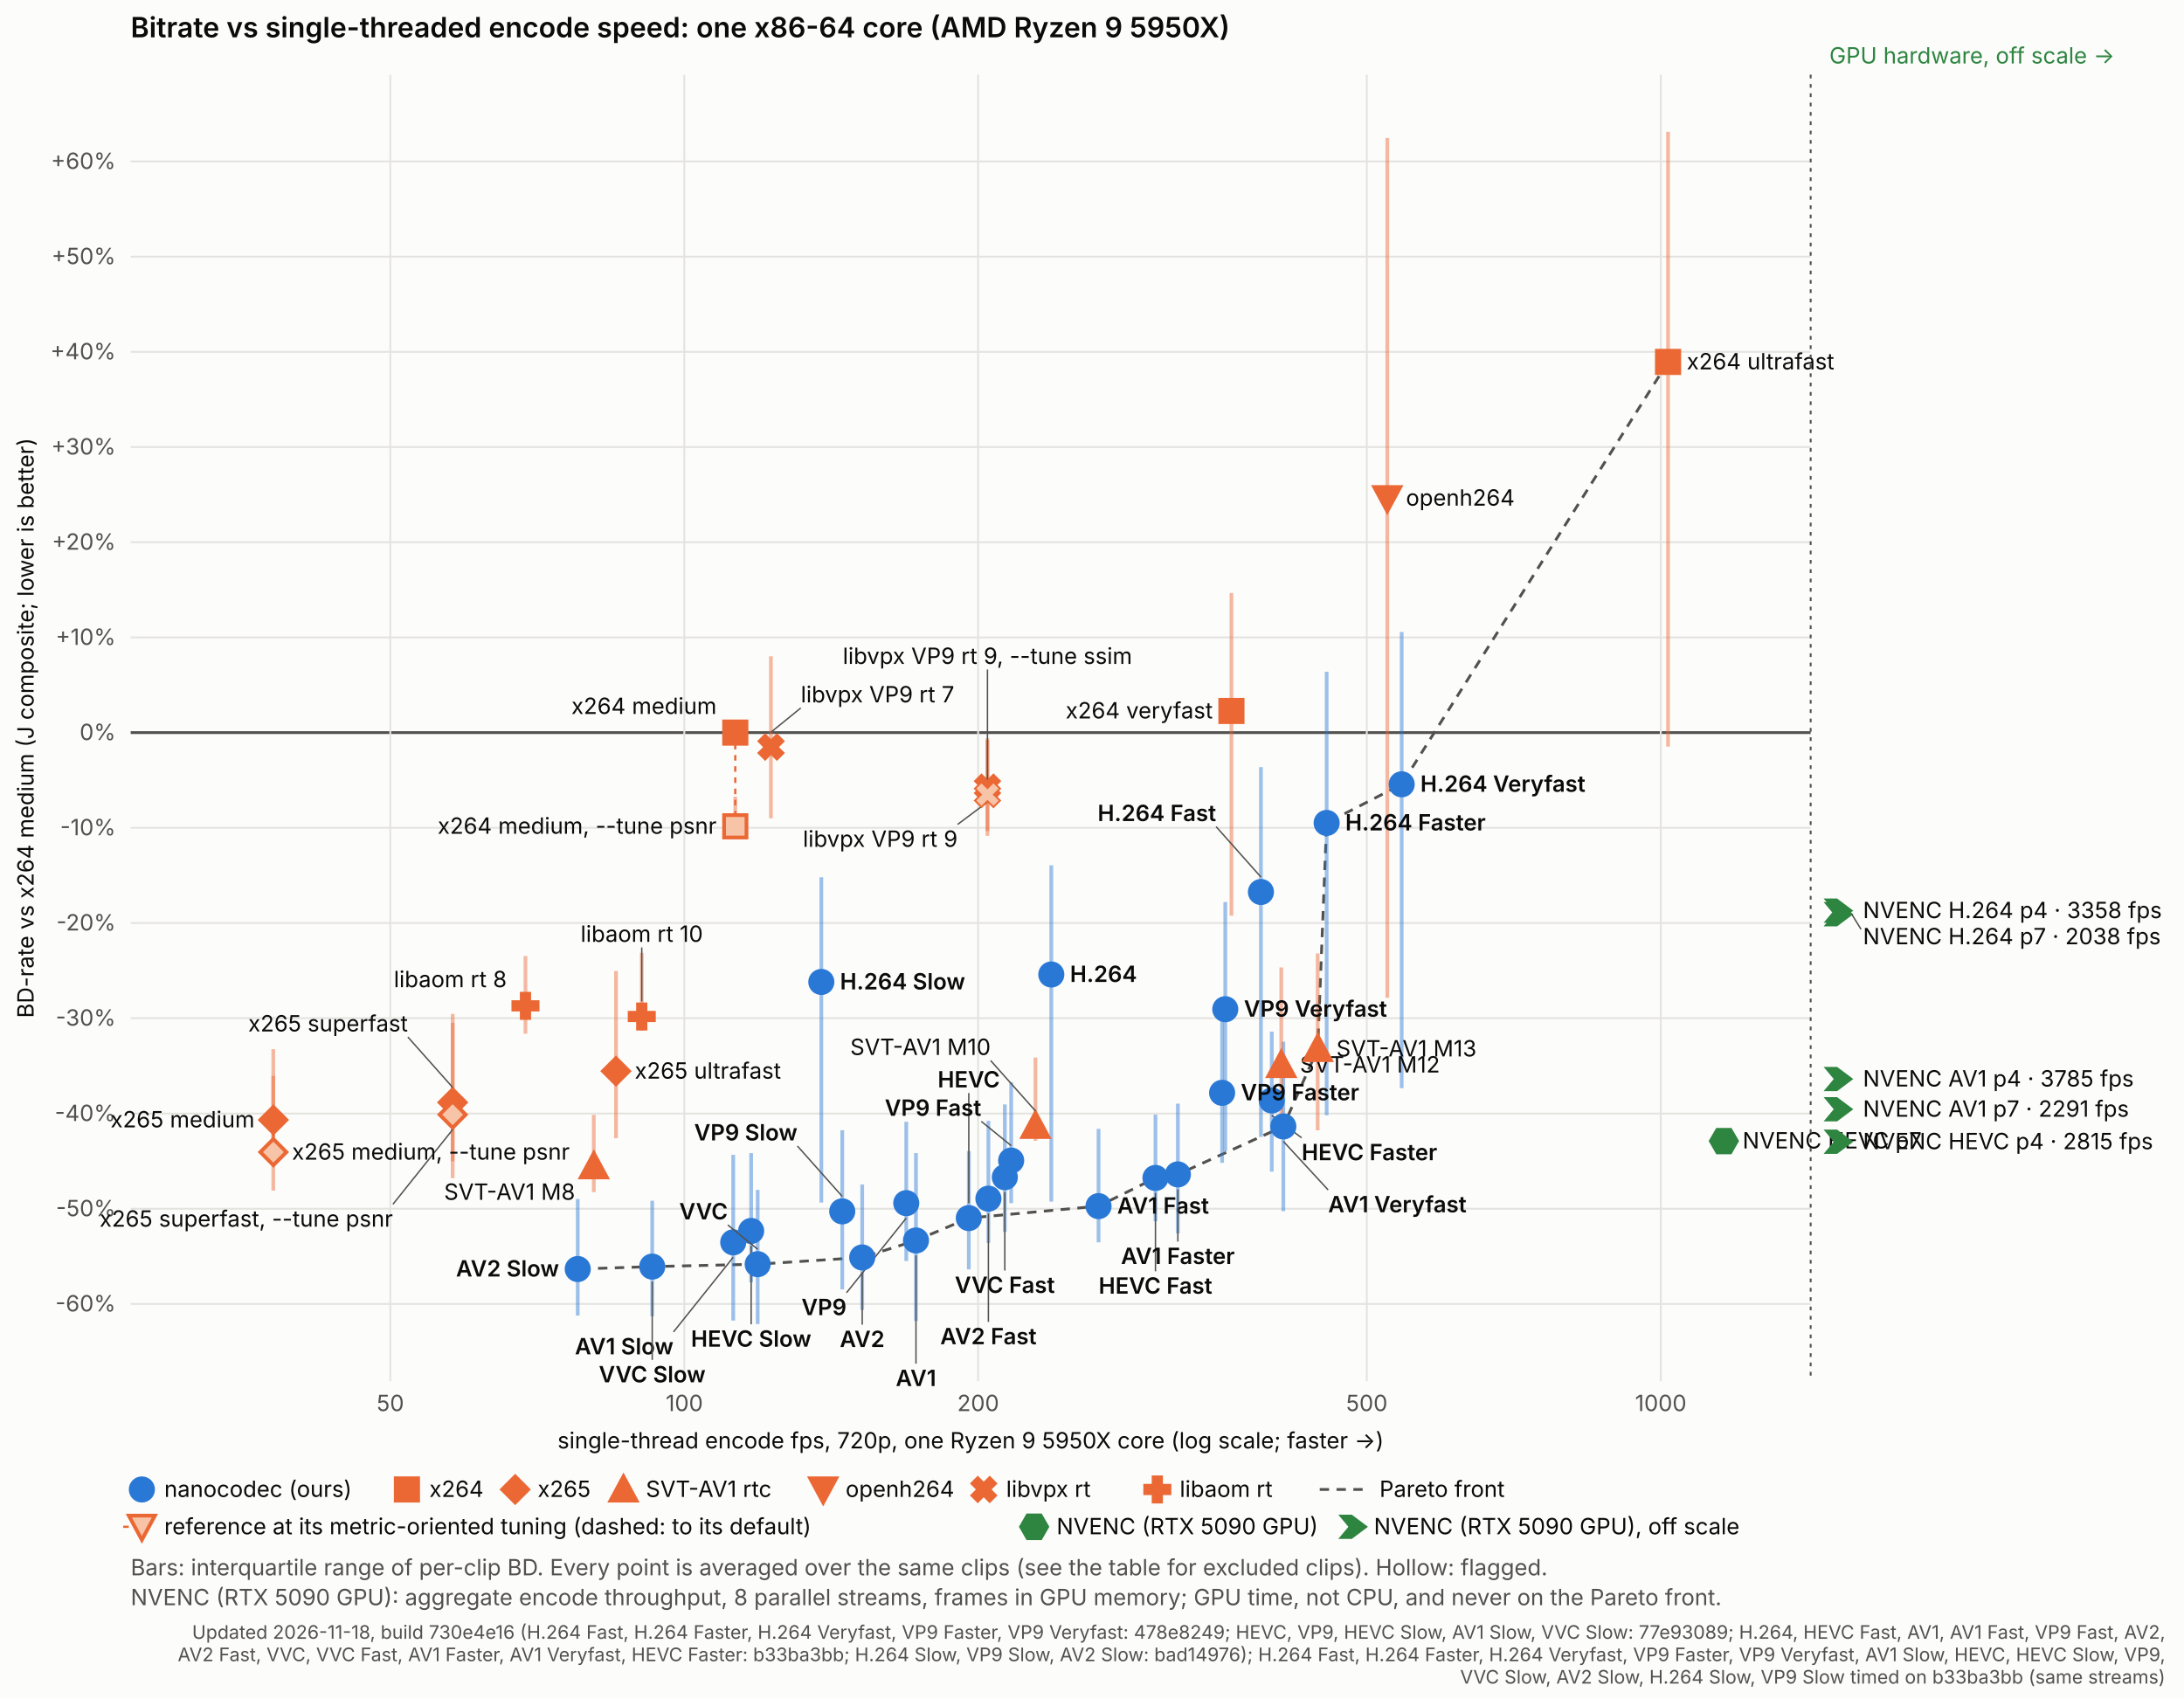
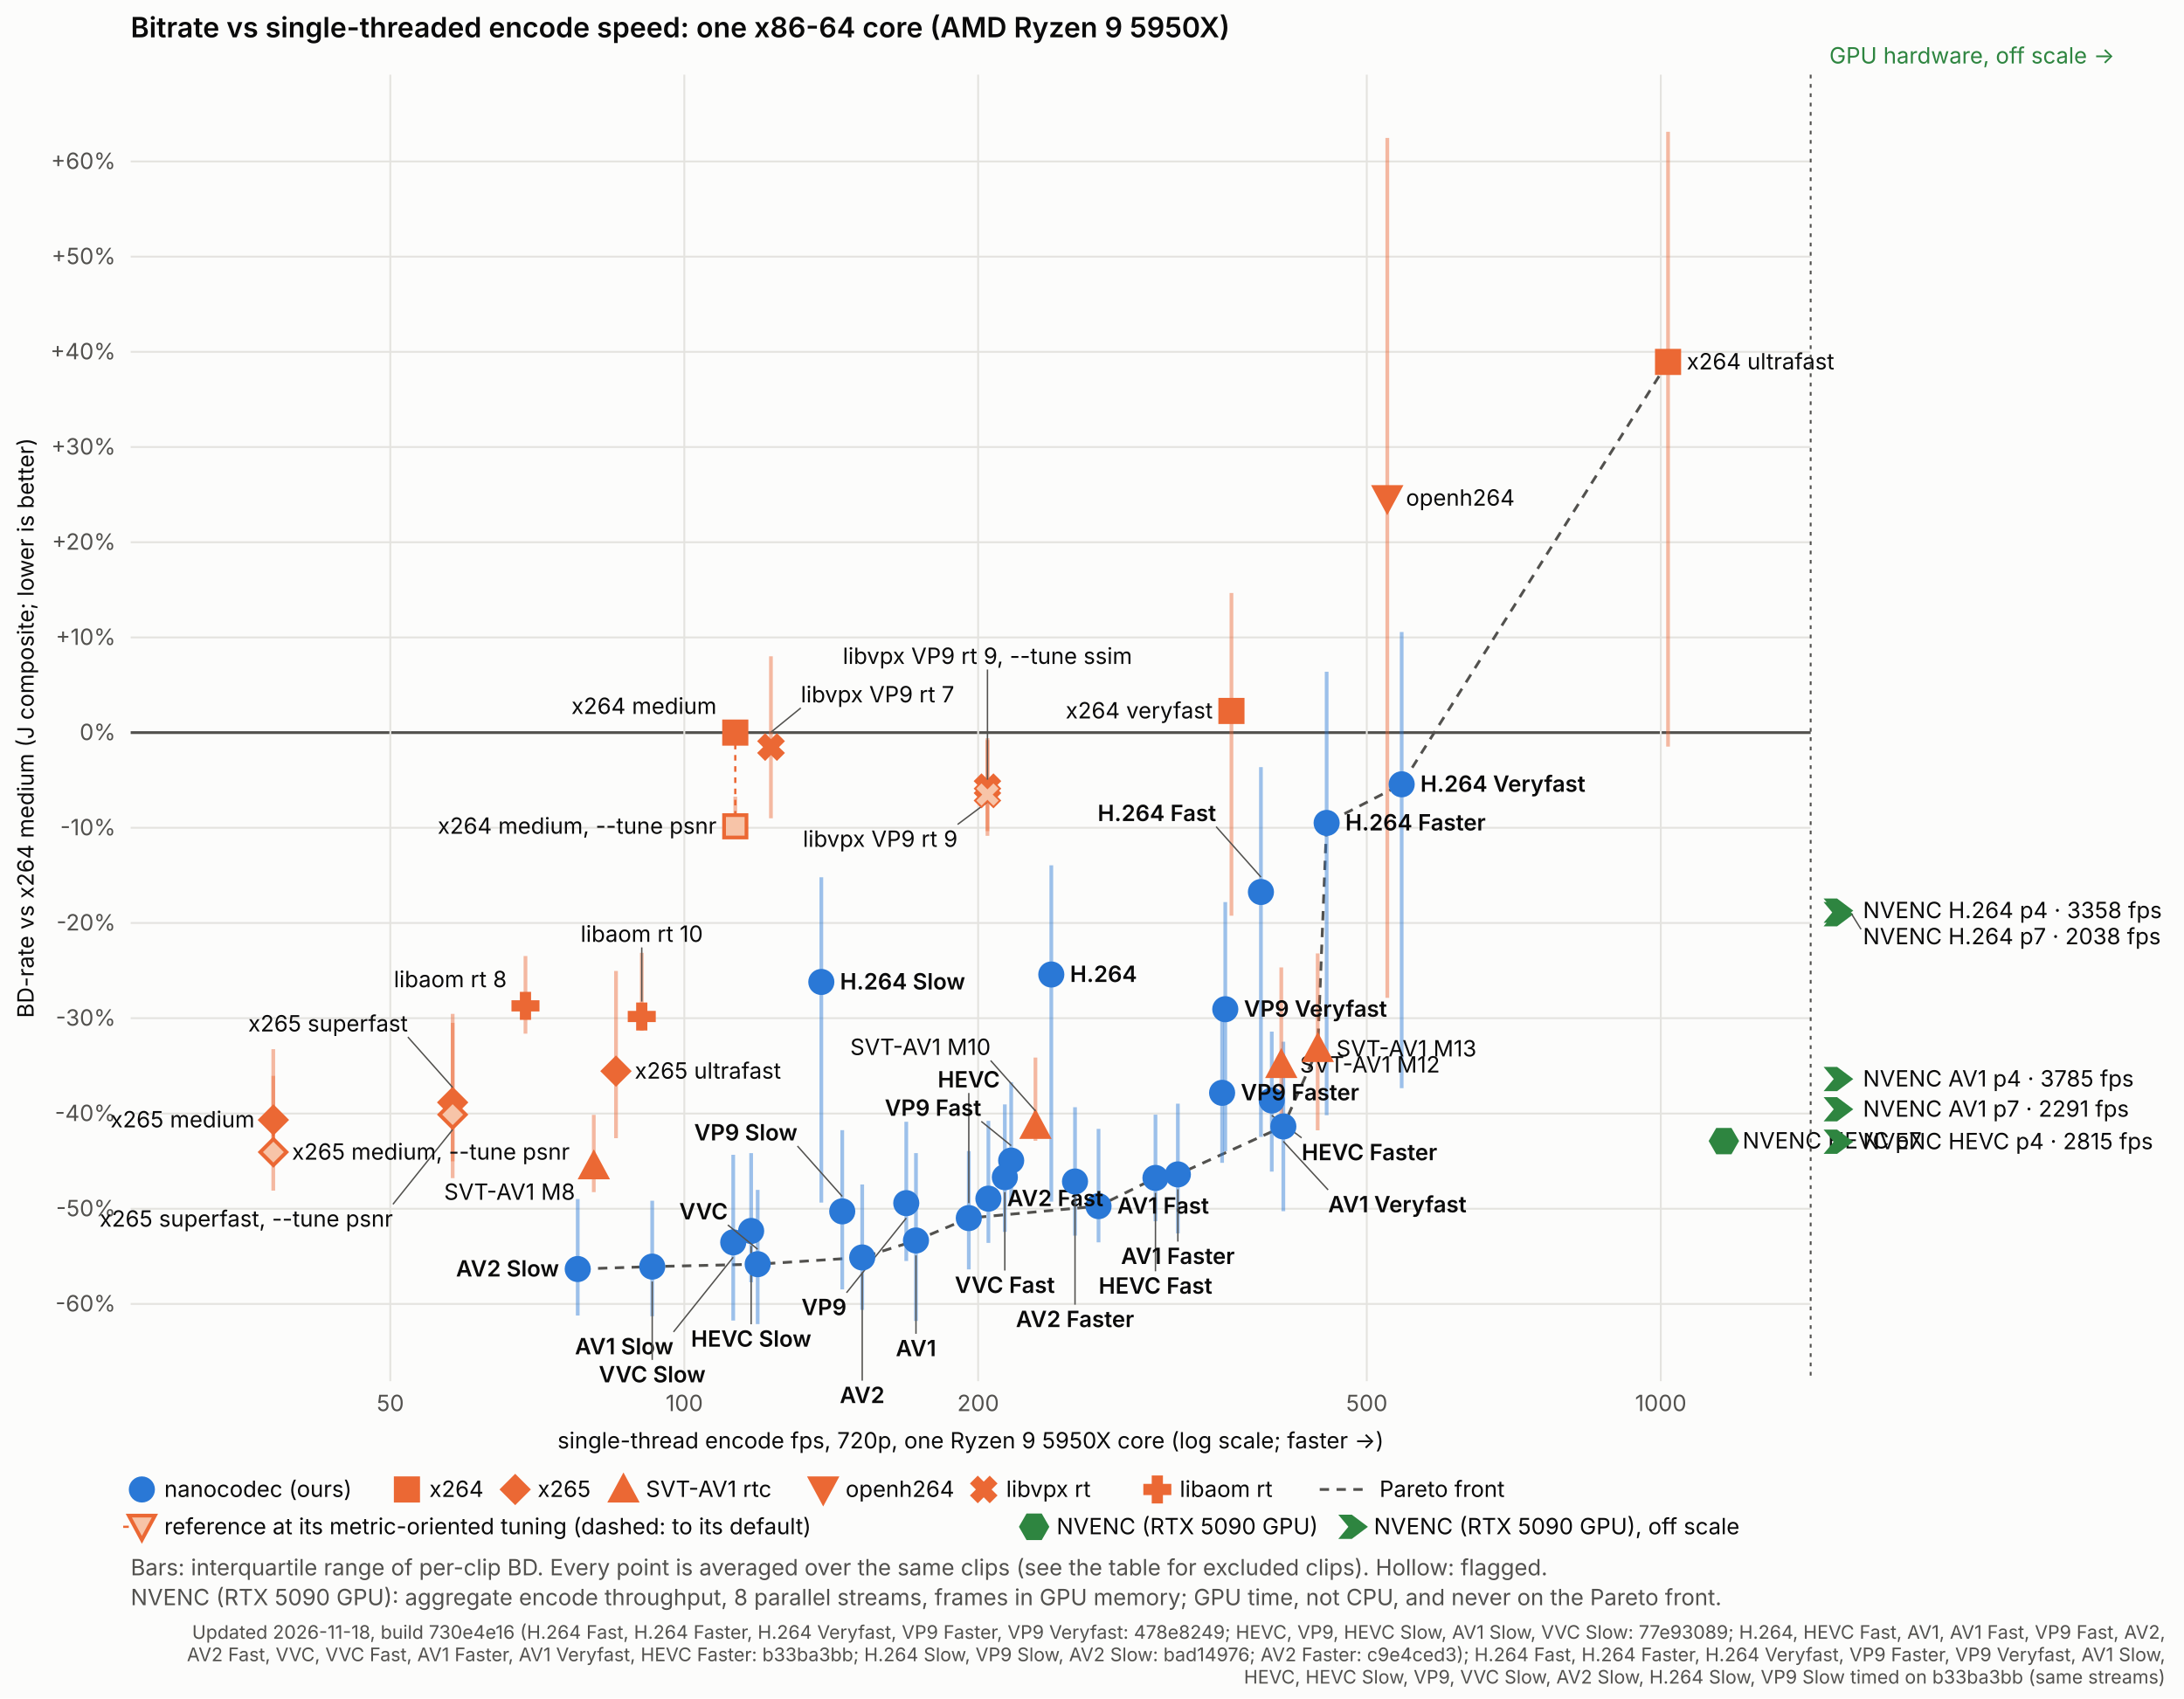
<svg xmlns="http://www.w3.org/2000/svg" viewBox="0 0 1170 910" width="1170" height="910" font-family="system-ui, -apple-system, Segoe UI, sans-serif" font-size="12">
  <rect width="1170" height="910" fill="#fcfcfb" />
  <text x="70" y="20" font-size="15" font-weight="600" fill="#0b0b0b">Bitrate vs single-threaded encode speed: one x86-64 core (AMD Ryzen 9 5950X)</text>
  <text x="70" y="35" fill="#52514e" />
  <line x1="70" x2="970" y1="698.6" y2="698.6" stroke="#e4e3df" stroke-width="1" />
  <text x="62" y="702.6" text-anchor="end" fill="#52514e">-60%</text>
  <line x1="70" x2="970" y1="647.6" y2="647.6" stroke="#e4e3df" stroke-width="1" />
  <text x="62" y="651.6" text-anchor="end" fill="#52514e">-50%</text>
  <line x1="70" x2="970" y1="596.6" y2="596.6" stroke="#e4e3df" stroke-width="1" />
  <text x="62" y="600.6" text-anchor="end" fill="#52514e">-40%</text>
  <line x1="70" x2="970" y1="545.5" y2="545.5" stroke="#e4e3df" stroke-width="1" />
  <text x="62" y="549.5" text-anchor="end" fill="#52514e">-30%</text>
  <line x1="70" x2="970" y1="494.5" y2="494.5" stroke="#e4e3df" stroke-width="1" />
  <text x="62" y="498.5" text-anchor="end" fill="#52514e">-20%</text>
  <line x1="70" x2="970" y1="443.5" y2="443.5" stroke="#e4e3df" stroke-width="1" />
  <text x="62" y="447.5" text-anchor="end" fill="#52514e">-10%</text>
  <line x1="70" x2="970" y1="392.5" y2="392.5" stroke="#52514e" stroke-width="1.5" />
  <text x="62" y="396.5" text-anchor="end" fill="#52514e">0%</text>
  <line x1="70" x2="970" y1="341.5" y2="341.5" stroke="#e4e3df" stroke-width="1" />
  <text x="62" y="345.5" text-anchor="end" fill="#52514e">+10%</text>
  <line x1="70" x2="970" y1="290.5" y2="290.5" stroke="#e4e3df" stroke-width="1" />
  <text x="62" y="294.5" text-anchor="end" fill="#52514e">+20%</text>
  <line x1="70" x2="970" y1="239.5" y2="239.5" stroke="#e4e3df" stroke-width="1" />
  <text x="62" y="243.5" text-anchor="end" fill="#52514e">+30%</text>
  <line x1="70" x2="970" y1="188.5" y2="188.5" stroke="#e4e3df" stroke-width="1" />
  <text x="62" y="192.5" text-anchor="end" fill="#52514e">+40%</text>
  <line x1="70" x2="970" y1="137.5" y2="137.5" stroke="#e4e3df" stroke-width="1" />
  <text x="62" y="141.5" text-anchor="end" fill="#52514e">+50%</text>
  <line x1="70" x2="970" y1="86.5" y2="86.5" stroke="#e4e3df" stroke-width="1" />
  <text x="62" y="90.5" text-anchor="end" fill="#52514e">+60%</text>
  <line x1="209.1" x2="209.1" y1="40" y2="740" stroke="#e4e3df" />
  <text x="209.1" y="756" text-anchor="middle" fill="#52514e">50</text>
  <line x1="366.6" x2="366.6" y1="40" y2="740" stroke="#e4e3df" />
  <text x="366.6" y="756" text-anchor="middle" fill="#52514e">100</text>
  <line x1="524.0" x2="524.0" y1="40" y2="740" stroke="#e4e3df" />
  <text x="524.0" y="756" text-anchor="middle" fill="#52514e">200</text>
  <line x1="732.2" x2="732.2" y1="40" y2="740" stroke="#e4e3df" />
  <text x="732.2" y="756" text-anchor="middle" fill="#52514e">500</text>
  <line x1="889.7" x2="889.7" y1="40" y2="740" stroke="#e4e3df" />
  <text x="889.7" y="756" text-anchor="middle" fill="#52514e">1000</text>
  <text x="520.0" y="776" text-anchor="middle" fill="#0b0b0b">single-thread encode fps, 720p, one Ryzen 9 5950X core (log scale; faster →)</text>
  <text transform="translate(18,390.0) rotate(-90)" text-anchor="middle" fill="#0b0b0b">BD-rate vs x264 medium (J composite; lower is better)</text>
  <polyline points="893.6,193.9 750.9,420.2 710.7,440.9 705.9,562.0 687.5,603.5 631.0,629.2 619.0,631.1 588.5,646.2 519.0,652.6 490.7,664.6 461.9,673.7 405.9,677.3 349.4,678.6 309.5,679.9" fill="none" stroke="#52514e" stroke-width="1.5" stroke-dasharray="5 4" />
  <line x1="393.9" y1="392.5" x2="393.9" y2="442.7" stroke="#eb6834" stroke-width="1.2" stroke-dasharray="3 3" />
  <line x1="242.5" y1="590.6" x2="242.5" y2="597.2" stroke="#eb6834" stroke-width="1.2" stroke-dasharray="3 3" />
  <line x1="146.4" y1="600.0" x2="146.4" y2="617.3" stroke="#eb6834" stroke-width="1.2" stroke-dasharray="3 3" />
  <line x1="529.0" y1="421.7" x2="529.0" y2="425.7" stroke="#eb6834" stroke-width="1.2" stroke-dasharray="3 3" />
  <line x1="393.9" x2="393.9" y1="392.5" y2="392.5" stroke="#eb6834" stroke-opacity="0.45" stroke-width="2" />
  <line x1="440.0" x2="440.0" y1="644.3" y2="470.0" stroke="#2a78d6" stroke-opacity="0.45" stroke-width="2" />
  <line x1="563.2" x2="563.2" y1="643.8" y2="463.6" stroke="#2a78d6" stroke-opacity="0.45" stroke-width="2" />
  <line x1="675.5" x2="675.5" y1="609.1" y2="411.0" stroke="#2a78d6" stroke-opacity="0.45" stroke-width="2" />
  <line x1="710.7" x2="710.7" y1="597.5" y2="359.9" stroke="#2a78d6" stroke-opacity="0.45" stroke-width="2" />
  <line x1="750.9" x2="750.9" y1="583.0" y2="338.6" stroke="#2a78d6" stroke-opacity="0.45" stroke-width="2" />
  <line x1="402.4" x2="402.4" y1="687.0" y2="617.8" stroke="#2a78d6" stroke-opacity="0.45" stroke-width="2" />
  <line x1="519.0" x2="519.0" y1="680.1" y2="616.7" stroke="#2a78d6" stroke-opacity="0.45" stroke-width="2" />
  <line x1="619.0" x2="619.0" y1="654.3" y2="597.2" stroke="#2a78d6" stroke-opacity="0.45" stroke-width="2" />
  <line x1="681.3" x2="681.3" y1="627.7" y2="552.7" stroke="#2a78d6" stroke-opacity="0.45" stroke-width="2" />
  <line x1="392.8" x2="392.8" y1="707.5" y2="618.7" stroke="#2a78d6" stroke-opacity="0.45" stroke-width="2" />
  <line x1="490.7" x2="490.7" y1="707.7" y2="617.8" stroke="#2a78d6" stroke-opacity="0.45" stroke-width="2" />
  <line x1="588.5" x2="588.5" y1="665.6" y2="604.8" stroke="#2a78d6" stroke-opacity="0.45" stroke-width="2" />
  <line x1="631.0" x2="631.0" y1="660.8" y2="591.3" stroke="#2a78d6" stroke-opacity="0.45" stroke-width="2" />
  <line x1="687.5" x2="687.5" y1="648.9" y2="558.1" stroke="#2a78d6" stroke-opacity="0.45" stroke-width="2" />
  <line x1="451.2" x2="451.2" y1="690.8" y2="605.5" stroke="#2a78d6" stroke-opacity="0.45" stroke-width="2" />
  <line x1="485.5" x2="485.5" y1="675.6" y2="601.0" stroke="#2a78d6" stroke-opacity="0.45" stroke-width="2" />
  <line x1="541.7" x2="541.7" y1="644.6" y2="579.8" stroke="#2a78d6" stroke-opacity="0.45" stroke-width="2" />
  <line x1="654.7" x2="654.7" y1="623.0" y2="536.5" stroke="#2a78d6" stroke-opacity="0.45" stroke-width="2" />
  <line x1="656.4" x2="656.4" y1="616.8" y2="483.3" stroke="#2a78d6" stroke-opacity="0.45" stroke-width="2" />
  <line x1="309.5" x2="309.5" y1="704.8" y2="642.4" stroke="#2a78d6" stroke-opacity="0.45" stroke-width="2" />
  <line x1="461.9" x2="461.9" y1="701.8" y2="634.6" stroke="#2a78d6" stroke-opacity="0.45" stroke-width="2" />
  <line x1="529.5" x2="529.5" y1="665.9" y2="600.5" stroke="#2a78d6" stroke-opacity="0.45" stroke-width="2" />
+   <line x1="575.9" x2="575.9" y1="662.0" y2="593.2" stroke="#2a78d6" stroke-opacity="0.45" stroke-width="2" />
  <line x1="349.4" x2="349.4" y1="705.2" y2="643.3" stroke="#2a78d6" stroke-opacity="0.45" stroke-width="2" />
  <line x1="405.9" x2="405.9" y1="709.4" y2="637.5" stroke="#2a78d6" stroke-opacity="0.45" stroke-width="2" />
  <line x1="538.3" x2="538.3" y1="660.0" y2="591.7" stroke="#2a78d6" stroke-opacity="0.45" stroke-width="2" />
  <line x1="743.2" x2="743.2" y1="534.6" y2="73.9" stroke="#eb6834" stroke-opacity="0.45" stroke-width="2" />
  <line x1="893.6" x2="893.6" y1="400.0" y2="70.6" stroke="#eb6834" stroke-opacity="0.45" stroke-width="2" />
  <line x1="659.7" x2="659.7" y1="490.6" y2="317.7" stroke="#eb6834" stroke-opacity="0.45" stroke-width="2" />
  <line x1="330.0" x2="330.0" y1="609.8" y2="520.2" stroke="#eb6834" stroke-opacity="0.45" stroke-width="2" />
  <line x1="242.5" x2="242.5" y1="622.2" y2="543.2" stroke="#eb6834" stroke-opacity="0.45" stroke-width="2" />
  <line x1="146.4" x2="146.4" y1="613.4" y2="562.1" stroke="#eb6834" stroke-opacity="0.45" stroke-width="2" />
  <line x1="318.1" x2="318.1" y1="638.7" y2="597.3" stroke="#eb6834" stroke-opacity="0.45" stroke-width="2" />
  <line x1="554.7" x2="554.7" y1="611.2" y2="566.6" stroke="#eb6834" stroke-opacity="0.45" stroke-width="2" />
  <line x1="686.4" x2="686.4" y1="609.2" y2="518.3" stroke="#eb6834" stroke-opacity="0.45" stroke-width="2" />
  <line x1="705.9" x2="705.9" y1="605.6" y2="510.8" stroke="#eb6834" stroke-opacity="0.45" stroke-width="2" />
  <line x1="413.0" x2="413.0" y1="438.4" y2="351.6" stroke="#eb6834" stroke-opacity="0.45" stroke-width="2" />
  <line x1="529.0" x2="529.0" y1="445.3" y2="396.5" stroke="#eb6834" stroke-opacity="0.45" stroke-width="2" />
  <line x1="281.5" x2="281.5" y1="553.8" y2="512.2" stroke="#eb6834" stroke-opacity="0.45" stroke-width="2" />
  <line x1="343.8" x2="343.8" y1="552.2" y2="510.5" stroke="#eb6834" stroke-opacity="0.45" stroke-width="2" />
  <line x1="393.9" x2="393.9" y1="445.1" y2="426.8" stroke="#eb6834" stroke-opacity="0.45" stroke-width="2" />
  <line x1="242.5" x2="242.5" y1="631.2" y2="548.0" stroke="#eb6834" stroke-opacity="0.45" stroke-width="2" />
  <line x1="146.4" x2="146.4" y1="637.9" y2="576.4" stroke="#eb6834" stroke-opacity="0.45" stroke-width="2" />
  <line x1="529.0" x2="529.0" y1="447.8" y2="395.5" stroke="#eb6834" stroke-opacity="0.45" stroke-width="2" />
  <g>
    <rect x="387.9" y="386.5" width="12" height="12" fill="#eb6834" stroke="#eb6834" stroke-width="2" />
  </g>
  <text x="383.9" y="382.5" text-anchor="end" fill="#0b0b0b">x264 medium</text>
  <g>
    <circle cx="440.0" cy="526.1" r="6" fill="#2a78d6" stroke="#2a78d6" stroke-width="2" />
  </g>
  <text x="450.0" y="530.1" text-anchor="start" fill="#0b0b0b" font-weight="600">H.264 Slow</text>
  <g>
    <circle cx="563.2" cy="522.1" r="6" fill="#2a78d6" stroke="#2a78d6" stroke-width="2" />
  </g>
  <text x="573.2" y="526.1" text-anchor="start" fill="#0b0b0b" font-weight="600">H.264</text>
  <g>
    <circle cx="675.5" cy="477.9" r="6" fill="#2a78d6" stroke="#2a78d6" stroke-width="2" />
  </g>
  <line x1="675.5" y1="469.9" x2="651.5" y2="442.9" stroke="#52514e" stroke-width="0.75" />
  <text x="651.5" y="439.9" text-anchor="end" fill="#0b0b0b" font-weight="600">H.264 Fast</text>
  <g>
    <circle cx="710.7" cy="440.9" r="6" fill="#2a78d6" stroke="#2a78d6" stroke-width="2" />
  </g>
  <text x="720.7" y="444.9" text-anchor="start" fill="#0b0b0b" font-weight="600">H.264 Faster</text>
  <g>
    <circle cx="750.9" cy="420.2" r="6" fill="#2a78d6" stroke="#2a78d6" stroke-width="2" />
  </g>
  <text x="760.9" y="424.2" text-anchor="start" fill="#0b0b0b" font-weight="600">H.264 Veryfast</text>
  <g>
    <circle cx="402.4" cy="659.5" r="6" fill="#2a78d6" stroke="#2a78d6" stroke-width="2" />
  </g>
  <line x1="402.4" y1="667.5" x2="402.4" y2="709.5" stroke="#52514e" stroke-width="0.75" />
  <text x="402.4" y="721.5" text-anchor="middle" fill="#0b0b0b" font-weight="600">HEVC Slow</text>
  <g>
    <circle cx="519.0" cy="652.6" r="6" fill="#2a78d6" stroke="#2a78d6" stroke-width="2" />
  </g>
  <line x1="519.0" y1="644.6" x2="519.0" y2="585.6" stroke="#52514e" stroke-width="0.75" />
  <text x="519.0" y="582.6" text-anchor="middle" fill="#0b0b0b" font-weight="600">HEVC</text>
  <g>
    <circle cx="619.0" cy="631.1" r="6" fill="#2a78d6" stroke="#2a78d6" stroke-width="2" />
  </g>
  <line x1="619.0" y1="639.1" x2="619.0" y2="681.1" stroke="#52514e" stroke-width="0.75" />
  <text x="619.0" y="693.1" text-anchor="middle" fill="#0b0b0b" font-weight="600">HEVC Fast</text>
  <g>
    <circle cx="681.3" cy="589.6" r="6" fill="#2a78d6" stroke="#2a78d6" stroke-width="2" />
  </g>
  <line x1="681.3" y1="597.6" x2="697.3" y2="609.6" stroke="#52514e" stroke-width="0.75" />
  <text x="697.3" y="621.6" text-anchor="start" fill="#0b0b0b" font-weight="600">HEVC Faster</text>
  <g>
    <circle cx="392.8" cy="665.6" r="6" fill="#2a78d6" stroke="#2a78d6" stroke-width="2" />
  </g>
  <line x1="392.8" y1="673.6" x2="360.8" y2="713.6" stroke="#52514e" stroke-width="0.75" />
  <text x="360.8" y="725.6" text-anchor="end" fill="#0b0b0b" font-weight="600">AV1 Slow</text>
  <g>
    <circle cx="490.7" cy="664.6" r="6" fill="#2a78d6" stroke="#2a78d6" stroke-width="2" />
  </g>
-   <line x1="490.7" y1="672.6" x2="490.7" y2="730.6" stroke="#52514e" stroke-width="0.75" />
-   <text x="490.7" y="742.6" text-anchor="middle" fill="#0b0b0b" font-weight="600">AV1</text>
+   <line x1="490.7" y1="672.6" x2="490.7" y2="714.6" stroke="#52514e" stroke-width="0.75" />
+   <text x="490.7" y="726.6" text-anchor="middle" fill="#0b0b0b" font-weight="600">AV1</text>
  <g>
    <circle cx="588.5" cy="646.2" r="6" fill="#2a78d6" stroke="#2a78d6" stroke-width="2" />
  </g>
  <text x="598.5" y="650.2" text-anchor="start" fill="#0b0b0b" font-weight="600">AV1 Fast</text>
  <g>
    <circle cx="631.0" cy="629.2" r="6" fill="#2a78d6" stroke="#2a78d6" stroke-width="2" />
  </g>
  <line x1="631.0" y1="637.2" x2="631.0" y2="665.2" stroke="#52514e" stroke-width="0.75" />
  <text x="631.0" y="677.2" text-anchor="middle" fill="#0b0b0b" font-weight="600">AV1 Faster</text>
  <g>
    <circle cx="687.5" cy="603.5" r="6" fill="#2a78d6" stroke="#2a78d6" stroke-width="2" />
  </g>
  <line x1="687.5" y1="611.5" x2="711.5" y2="637.5" stroke="#52514e" stroke-width="0.75" />
  <text x="711.5" y="649.5" text-anchor="start" fill="#0b0b0b" font-weight="600">AV1 Veryfast</text>
  <g>
    <circle cx="451.2" cy="649.0" r="6" fill="#2a78d6" stroke="#2a78d6" stroke-width="2" />
  </g>
  <line x1="451.2" y1="641.0" x2="427.2" y2="614.0" stroke="#52514e" stroke-width="0.75" />
  <text x="427.2" y="611.0" text-anchor="end" fill="#0b0b0b" font-weight="600">VP9 Slow</text>
  <g>
    <circle cx="485.5" cy="644.6" r="6" fill="#2a78d6" stroke="#2a78d6" stroke-width="2" />
  </g>
  <line x1="485.5" y1="652.6" x2="453.5" y2="692.6" stroke="#52514e" stroke-width="0.75" />
  <text x="453.5" y="704.6" text-anchor="end" fill="#0b0b0b" font-weight="600">VP9</text>
  <g>
    <circle cx="541.7" cy="621.8" r="6" fill="#2a78d6" stroke="#2a78d6" stroke-width="2" />
  </g>
  <line x1="541.7" y1="613.8" x2="525.7" y2="600.8" stroke="#52514e" stroke-width="0.75" />
  <text x="525.7" y="597.8" text-anchor="end" fill="#0b0b0b" font-weight="600">VP9 Fast</text>
  <g>
    <circle cx="654.7" cy="585.5" r="6" fill="#2a78d6" stroke="#2a78d6" stroke-width="2" />
  </g>
  <text x="664.7" y="589.5" text-anchor="start" fill="#0b0b0b" font-weight="600">VP9 Faster</text>
  <g>
    <circle cx="656.4" cy="540.7" r="6" fill="#2a78d6" stroke="#2a78d6" stroke-width="2" />
  </g>
  <text x="666.4" y="544.7" text-anchor="start" fill="#0b0b0b" font-weight="600">VP9 Veryfast</text>
  <g>
    <circle cx="309.5" cy="679.9" r="6" fill="#2a78d6" stroke="#2a78d6" stroke-width="2" />
  </g>
  <text x="299.5" y="683.9" text-anchor="end" fill="#0b0b0b" font-weight="600">AV2 Slow</text>
  <g>
    <circle cx="461.9" cy="673.7" r="6" fill="#2a78d6" stroke="#2a78d6" stroke-width="2" />
  </g>
-   <line x1="461.9" y1="681.7" x2="461.9" y2="709.7" stroke="#52514e" stroke-width="0.75" />
-   <text x="461.9" y="721.7" text-anchor="middle" fill="#0b0b0b" font-weight="600">AV2</text>
+   <line x1="461.9" y1="681.7" x2="461.9" y2="739.7" stroke="#52514e" stroke-width="0.75" />
+   <text x="461.9" y="751.7" text-anchor="middle" fill="#0b0b0b" font-weight="600">AV2</text>
  <g>
    <circle cx="529.5" cy="642.2" r="6" fill="#2a78d6" stroke="#2a78d6" stroke-width="2" />
  </g>
-   <line x1="529.5" y1="650.2" x2="529.5" y2="708.2" stroke="#52514e" stroke-width="0.75" />
-   <text x="529.5" y="720.2" text-anchor="middle" fill="#0b0b0b" font-weight="600">AV2 Fast</text>
+   <text x="539.5" y="646.2" text-anchor="start" fill="#0b0b0b" font-weight="600">AV2 Fast</text>
+   <g>
+     <circle cx="575.9" cy="633.0" r="6" fill="#2a78d6" stroke="#2a78d6" stroke-width="2" />
+   </g>
+   <line x1="575.9" y1="641.0" x2="575.9" y2="699.0" stroke="#52514e" stroke-width="0.75" />
+   <text x="575.9" y="711.0" text-anchor="middle" fill="#0b0b0b" font-weight="600">AV2 Faster</text>
  <g>
    <circle cx="349.4" cy="678.6" r="6" fill="#2a78d6" stroke="#2a78d6" stroke-width="2" />
  </g>
  <line x1="349.4" y1="686.6" x2="349.4" y2="728.6" stroke="#52514e" stroke-width="0.75" />
  <text x="349.4" y="740.6" text-anchor="middle" fill="#0b0b0b" font-weight="600">VVC Slow</text>
  <g>
    <circle cx="405.9" cy="677.3" r="6" fill="#2a78d6" stroke="#2a78d6" stroke-width="2" />
  </g>
  <line x1="405.9" y1="669.3" x2="389.9" y2="656.3" stroke="#52514e" stroke-width="0.75" />
  <text x="389.9" y="653.3" text-anchor="end" fill="#0b0b0b" font-weight="600">VVC</text>
  <g>
    <circle cx="538.3" cy="630.7" r="6" fill="#2a78d6" stroke="#2a78d6" stroke-width="2" />
  </g>
  <line x1="538.3" y1="638.7" x2="538.3" y2="680.7" stroke="#52514e" stroke-width="0.75" />
  <text x="538.3" y="692.7" text-anchor="middle" fill="#0b0b0b" font-weight="600">VVC Fast</text>
  <g>
    <polygon points="743.171,273.937 750.171,260.937 736.171,260.937" fill="#eb6834" stroke="#eb6834" stroke-width="2" />
  </g>
  <text x="753.2" y="270.9" text-anchor="start" fill="#0b0b0b">openh264</text>
  <g>
    <rect x="887.6" y="187.9" width="12" height="12" fill="#eb6834" stroke="#eb6834" stroke-width="2" />
  </g>
  <text x="903.6" y="197.9" text-anchor="start" fill="#0b0b0b">x264 ultrafast</text>
  <g>
    <rect x="653.7" y="374.9" width="12" height="12" fill="#eb6834" stroke="#eb6834" stroke-width="2" />
  </g>
  <text x="649.7" y="384.9" text-anchor="end" fill="#0b0b0b">x264 veryfast</text>
  <g>
    <polygon points="329.978,566.875 336.978,573.875 329.978,580.875 322.978,573.875" fill="#eb6834" stroke="#eb6834" stroke-width="2" />
  </g>
  <text x="340.0" y="577.9" text-anchor="start" fill="#0b0b0b">x265 ultrafast</text>
  <g>
    <polygon points="242.489,583.629 249.489,590.629 242.489,597.629 235.489,590.629" fill="#eb6834" stroke="#eb6834" stroke-width="2" />
  </g>
  <line x1="242.5" y1="582.6" x2="218.5" y2="555.6" stroke="#52514e" stroke-width="0.75" />
  <text x="218.5" y="552.6" text-anchor="end" fill="#0b0b0b">x265 superfast</text>
  <g>
    <polygon points="146.449,593.015 153.449,600.015 146.449,607.015 139.449,600.015" fill="#eb6834" stroke="#eb6834" stroke-width="2" />
  </g>
  <text x="136.4" y="604.0" text-anchor="end" fill="#0b0b0b">x265 medium</text>
  <g>
    <polygon points="318.125,617.842 325.125,630.842 311.125,630.842" fill="#eb6834" stroke="#eb6834" stroke-width="2" />
  </g>
  <text x="308.1" y="642.8" text-anchor="end" fill="#0b0b0b">SVT-AV1 M8</text>
  <g>
    <polygon points="554.706,596.176 561.706,609.176 547.706,609.176" fill="#eb6834" stroke="#eb6834" stroke-width="2" />
  </g>
  <line x1="554.7" y1="595.2" x2="530.7" y2="568.2" stroke="#52514e" stroke-width="0.75" />
  <text x="530.7" y="565.2" text-anchor="end" fill="#0b0b0b">SVT-AV1 M10</text>
  <g>
    <polygon points="686.399,563.589 693.399,576.589 679.399,576.589" fill="#eb6834" stroke="#eb6834" stroke-width="2" />
  </g>
  <text x="696.4" y="574.6" text-anchor="start" fill="#0b0b0b">SVT-AV1 M12</text>
  <g>
    <polygon points="705.948,555.002 712.948,568.002 698.948,568.002" fill="#eb6834" stroke="#eb6834" stroke-width="2" />
  </g>
  <text x="715.9" y="566.0" text-anchor="start" fill="#0b0b0b">SVT-AV1 M13</text>
  <g>
    <polygon points="416.2,393.5 419.8,397.1 416.6,400.3 419.8,403.4 416.2,407.0 413.0,403.8 409.9,407.0 406.3,403.4 409.5,400.3 406.3,397.1 409.9,393.5 413.0,396.7" fill="#eb6834" stroke="#eb6834" stroke-width="1" />
  </g>
  <line x1="413.0" y1="392.3" x2="429.0" y2="379.3" stroke="#52514e" stroke-width="0.75" />
  <text x="429.0" y="376.3" text-anchor="start" fill="#0b0b0b">libvpx VP9 rt 7</text>
  <g>
    <polygon points="532.2,415.0 535.7,418.5 532.5,421.7 535.7,424.9 532.2,428.4 529.0,425.2 525.8,428.4 522.3,424.9 525.5,421.7 522.3,418.5 525.8,415.0 529.0,418.2" fill="#eb6834" stroke="#eb6834" stroke-width="1" />
  </g>
  <line x1="529.0" y1="429.7" x2="513.0" y2="441.7" stroke="#52514e" stroke-width="0.75" />
  <text x="513.0" y="453.7" text-anchor="end" fill="#0b0b0b">libvpx VP9 rt 9</text>
  <g>
    <polygon points="279.0,531.9 284.0,531.9 284.0,536.4 288.5,536.4 288.5,541.4 284.0,541.4 284.0,545.9 279.0,545.9 279.0,541.4 274.5,541.4 274.5,536.4 279.0,536.4" fill="#eb6834" stroke="#eb6834" stroke-width="1" />
  </g>
  <text x="271.5" y="528.9" text-anchor="end" fill="#0b0b0b">libaom rt 8</text>
  <g>
    <polygon points="341.3,537.6 346.3,537.6 346.3,542.1 350.8,542.1 350.8,547.1 346.3,547.1 346.3,551.6 341.3,551.6 341.3,547.1 336.8,547.1 336.8,542.1 341.3,542.1" fill="#eb6834" stroke="#eb6834" stroke-width="1" />
  </g>
  <line x1="343.8" y1="536.6" x2="343.8" y2="507.6" stroke="#52514e" stroke-width="0.75" />
  <text x="343.8" y="504.6" text-anchor="middle" fill="#0b0b0b">libaom rt 10</text>
  <g>
    <rect x="387.9" y="436.7" width="12" height="12" fill="#f7c4a8" stroke="#eb6834" stroke-width="2" />
  </g>
  <text x="383.9" y="446.7" text-anchor="end" fill="#0b0b0b">x264 medium, --tune psnr</text>
  <g>
    <polygon points="242.489,590.171 249.489,597.171 242.489,604.171 235.489,597.171" fill="#f7c4a8" stroke="#eb6834" stroke-width="2" />
  </g>
  <line x1="242.5" y1="605.2" x2="210.5" y2="645.2" stroke="#52514e" stroke-width="0.75" />
  <text x="210.5" y="657.2" text-anchor="end" fill="#0b0b0b">x265 superfast, --tune psnr</text>
  <g>
    <polygon points="146.449,610.255 153.449,617.255 146.449,624.255 139.449,617.255" fill="#f7c4a8" stroke="#eb6834" stroke-width="2" />
  </g>
  <text x="156.4" y="621.3" text-anchor="start" fill="#0b0b0b">x265 medium, --tune psnr</text>
  <g>
    <polygon points="532.2,419.0 535.7,422.5 532.5,425.7 535.7,428.9 532.2,432.4 529.0,429.2 525.8,432.4 522.3,428.9 525.5,425.7 522.3,422.5 525.8,419.0 529.0,422.2" fill="#f7c4a8" stroke="#eb6834" stroke-width="1" />
  </g>
  <line x1="529.0" y1="417.7" x2="529.0" y2="358.7" stroke="#52514e" stroke-width="0.75" />
  <text x="529.0" y="355.7" text-anchor="middle" fill="#0b0b0b">libvpx VP9 rt 9, --tune ssim</text>
  <g>
    <polygon points="930.5,611.3 927.0,617.4 920.0,617.4 916.5,611.3 920.0,605.3 927.0,605.3" fill="#2e8540" stroke="#2e8540" stroke-width="2" />
  </g>
  <text x="933.5" y="615.3" text-anchor="start" fill="#0b0b0b">NVENC HEVC p7</text>
  <line x1="970" x2="970" y1="40" y2="740" stroke="#52514e" stroke-dasharray="2 3" />
  <text x="980" y="34" fill="#2e8540">GPU hardware, off scale →</text>
  <g>
    <polygon points="978.0,481.9 984.0,481.9 992.0,487.9 984.0,493.9 978.0,493.9 983.0,487.9" fill="#2e8540" stroke="#2e8540" />
  </g>
  <text x="998" y="491.9" fill="#0b0b0b">NVENC H.264 p4 · 3358 fps</text>
  <g>
    <polygon points="978.0,483.8 984.0,483.8 992.0,489.8 984.0,495.8 978.0,495.8 983.0,489.8" fill="#2e8540" stroke="#2e8540" />
  </g>
  <line x1="992" y1="489.8" x2="997" y2="497.9" stroke="#52514e" stroke-width="0.75" />
  <text x="998" y="505.9" fill="#0b0b0b">NVENC H.264 p7 · 2038 fps</text>
  <g>
    <polygon points="978.0,572.1 984.0,572.1 992.0,578.1 984.0,584.1 978.0,584.1 983.0,578.1" fill="#2e8540" stroke="#2e8540" />
  </g>
  <text x="998" y="582.1" fill="#0b0b0b">NVENC AV1 p4 · 3785 fps</text>
  <g>
    <polygon points="978.0,588.3 984.0,588.3 992.0,594.3 984.0,600.3 978.0,600.3 983.0,594.3" fill="#2e8540" stroke="#2e8540" />
  </g>
  <text x="998" y="598.3" fill="#0b0b0b">NVENC AV1 p7 · 2291 fps</text>
  <g>
    <polygon points="978.0,605.7 984.0,605.7 992.0,611.7 984.0,617.7 978.0,617.7 983.0,611.7" fill="#2e8540" stroke="#2e8540" />
  </g>
  <text x="998" y="615.7" fill="#0b0b0b">NVENC HEVC p4 · 2815 fps</text>
  <circle cx="76.0" cy="798.0" r="6" fill="#2a78d6" stroke="#2a78d6" stroke-width="2" />
  <text x="88" y="802" fill="#0b0b0b">nanocodec (ours)</text>
  <rect x="212.0" y="792.0" width="12" height="12" fill="#eb6834" stroke="#eb6834" stroke-width="2" />
  <text x="230" y="802" fill="#0b0b0b">x264</text>
  <polygon points="276,791 283,798 276,805 269,798" fill="#eb6834" stroke="#eb6834" stroke-width="2" />
  <text x="288" y="802" fill="#0b0b0b">x265</text>
  <polygon points="334,791 341,804 327,804" fill="#eb6834" stroke="#eb6834" stroke-width="2" />
  <text x="346" y="802" fill="#0b0b0b">SVT-AV1 rtc</text>
  <polygon points="441,805 448,792 434,792" fill="#eb6834" stroke="#eb6834" stroke-width="2" />
  <text x="453" y="802" fill="#0b0b0b">openh264</text>
  <polygon points="530.2,791.3 533.7,794.8 530.5,798.0 533.7,801.2 530.2,804.7 527.0,801.5 523.8,804.7 520.3,801.2 523.5,798.0 520.3,794.8 523.8,791.3 527.0,794.5" fill="#eb6834" stroke="#eb6834" stroke-width="1" />
  <text x="539" y="802" fill="#0b0b0b">libvpx rt</text>
  <polygon points="617.5,791.0 622.5,791.0 622.5,795.5 627.0,795.5 627.0,800.5 622.5,800.5 622.5,805.0 617.5,805.0 617.5,800.5 613.0,800.5 613.0,795.5 617.5,795.5" fill="#eb6834" stroke="#eb6834" stroke-width="1" />
  <text x="632" y="802" fill="#0b0b0b">libaom rt</text>
  <line x1="707" x2="733" y1="798" y2="798" stroke="#52514e" stroke-width="1.5" stroke-dasharray="5 4" />
  <text x="739" y="802" fill="#0b0b0b">Pareto front</text>
  <line x1="66" x2="76" y1="818" y2="818" stroke="#eb6834" stroke-width="1.2" stroke-dasharray="3 3" />
  <polygon points="76,825 83,812 69,812" fill="#f7c4a8" stroke="#eb6834" stroke-width="2" />
  <text x="88" y="822" fill="#0b0b0b">reference at its metric-oriented tuning (dashed: to its default)</text>
  <polygon points="561.0,818.0 557.5,824.1 550.5,824.1 547.0,818.0 550.5,811.9 557.5,811.9" fill="#2e8540" stroke="#2e8540" stroke-width="2" />
  <text x="566" y="822" fill="#0b0b0b">NVENC (RTX 5090 GPU)</text>
  <polygon points="718.0,812.0 724.0,812.0 732.0,818.0 724.0,824.0 718.0,824.0 723.0,818.0" fill="#2e8540" stroke="#2e8540" />
  <text x="736" y="822" fill="#0b0b0b">NVENC (RTX 5090 GPU), off scale</text>
  <text x="70" y="844" fill="#52514e">Bars: interquartile range of per-clip BD. Every point is averaged over the same clips (see the table for excluded clips). Hollow: flagged.</text>
  <text x="70" y="860" fill="#52514e">NVENC (RTX 5090 GPU): aggregate encode throughput, 8 parallel streams, frames in GPU memory; GPU time, not CPU, and never on the Pareto front.</text>
  <text x="1160" y="878" font-size="10" text-anchor="end" fill="#52514e">Updated 2026-11-18, build 730e4e16 (H.264 Fast, H.264 Faster, H.264 Veryfast, VP9 Faster, VP9 Veryfast: 478e8249; HEVC, VP9, HEVC Slow, AV1 Slow, VVC Slow: 77e93089; H.264, HEVC Fast, AV1, AV1 Fast, VP9 Fast, AV2,</text>
-   <text x="1160" y="890" font-size="10" text-anchor="end" fill="#52514e">AV2 Fast, VVC, VVC Fast, AV1 Faster, AV1 Veryfast, HEVC Faster: b33ba3bb; H.264 Slow, VP9 Slow, AV2 Slow: bad14976); H.264 Fast, H.264 Faster, H.264 Veryfast, VP9 Faster, VP9 Veryfast, AV1 Slow, HEVC, HEVC Slow, VP9,</text>
-   <text x="1160" y="902" font-size="10" text-anchor="end" fill="#52514e">VVC Slow, AV2 Slow, H.264 Slow, VP9 Slow timed on b33ba3bb (same streams)</text>
+   <text x="1160" y="890" font-size="10" text-anchor="end" fill="#52514e">AV2 Fast, VVC, VVC Fast, AV1 Faster, AV1 Veryfast, HEVC Faster: b33ba3bb; H.264 Slow, VP9 Slow, AV2 Slow: bad14976; AV2 Faster: c9e4ced3); H.264 Fast, H.264 Faster, H.264 Veryfast, VP9 Faster, VP9 Veryfast, AV1 Slow,</text>
+   <text x="1160" y="902" font-size="10" text-anchor="end" fill="#52514e">HEVC, HEVC Slow, VP9, VVC Slow, AV2 Slow, H.264 Slow, VP9 Slow timed on b33ba3bb (same streams)</text>
</svg>
